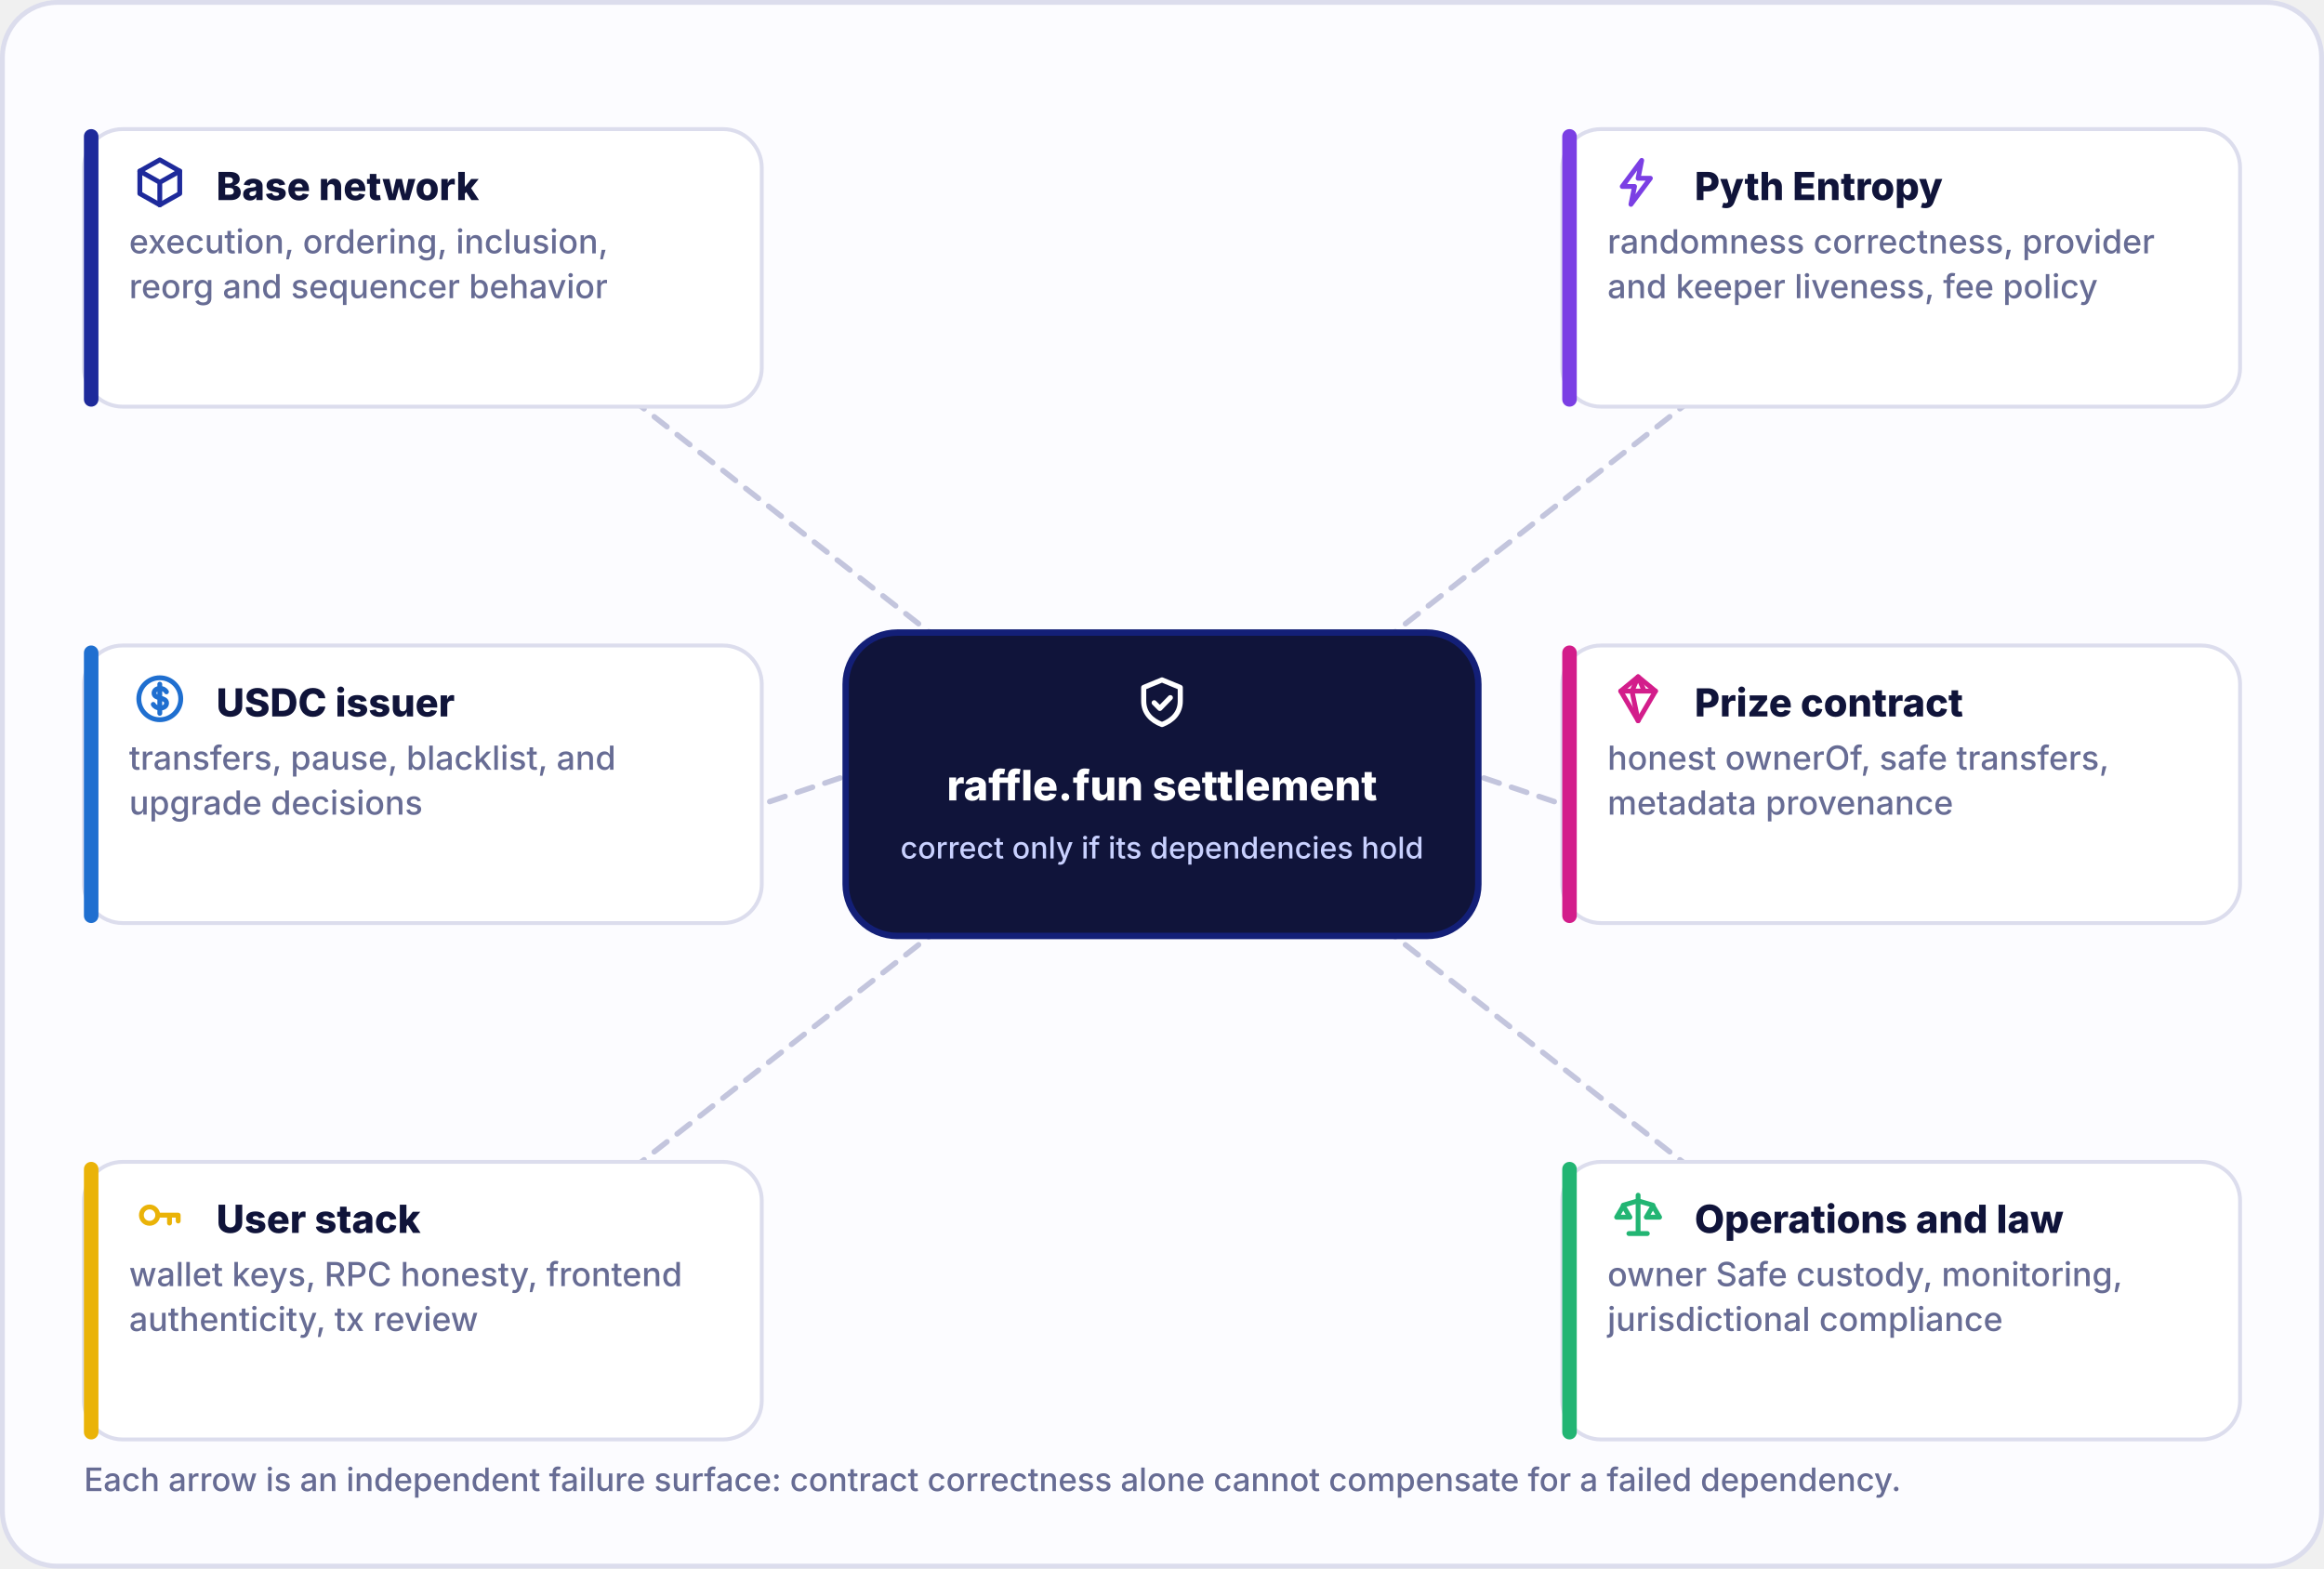
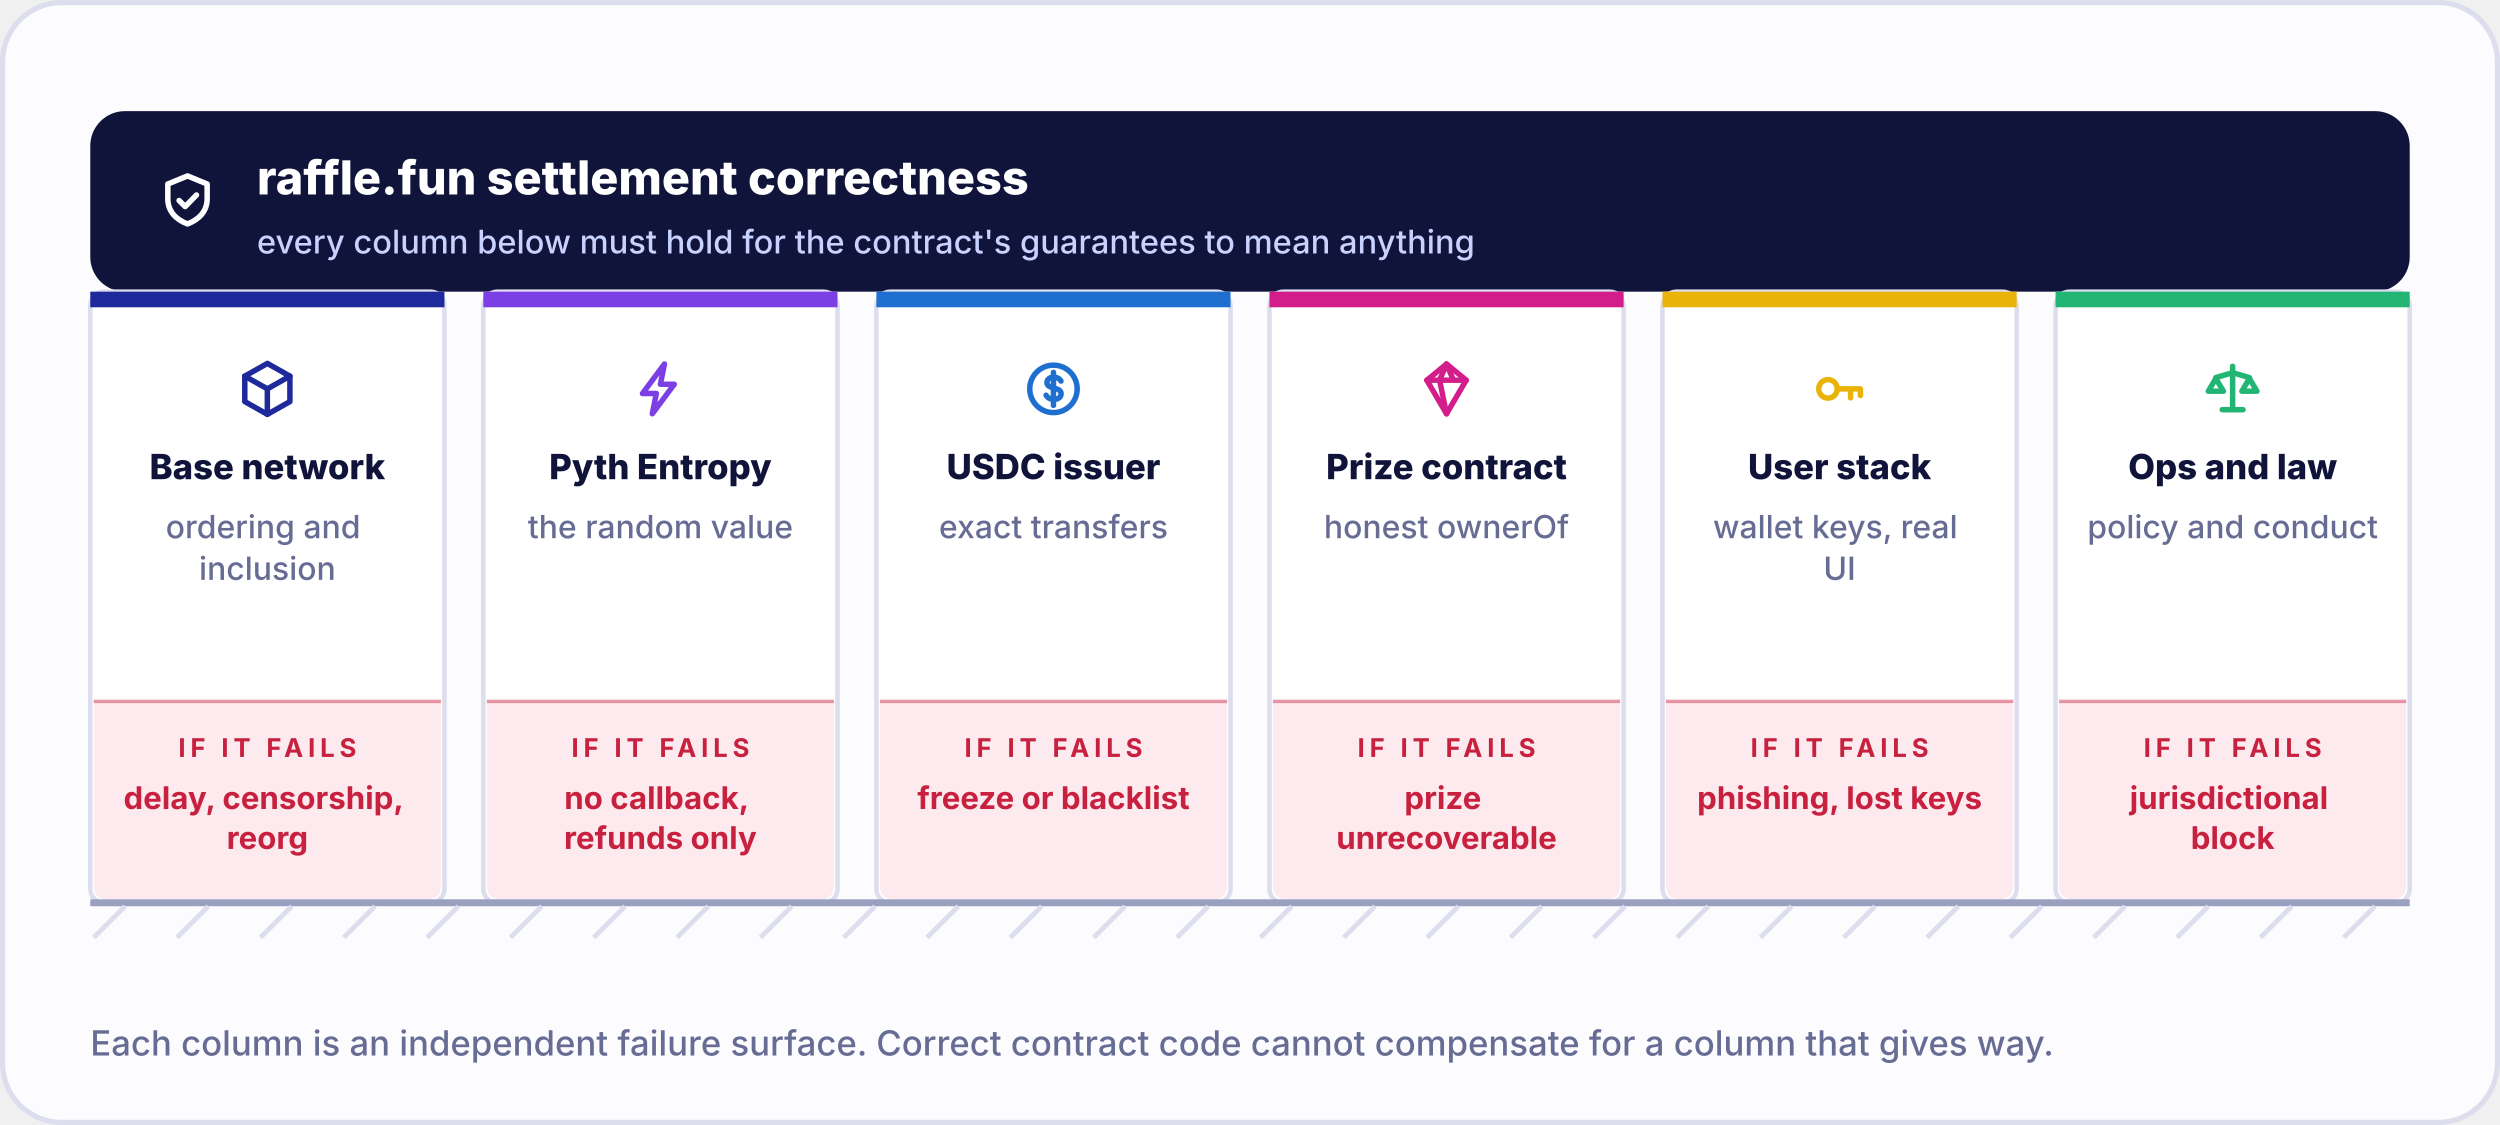
- <svg xmlns="http://www.w3.org/2000/svg" role="img" aria-labelledby="f20-title f20-desc" viewBox="0 0 720 486" font-family="Inter,'Helvetica Neue',Arial,sans-serif">
-   <defs>
-     <marker id="f20mc3c5dd" viewBox="0 0 10 10" refX="8.4" refY="5" markerWidth="6.4" markerHeight="6.4" orient="auto-start-reverse">
-       <path d="M 0 0.6 L 9.4 5 L 0 9.4 z" fill="#c3c5dd" />
-     </marker>
-   </defs>
-   <rect x="0.75" y="0.75" width="718.5" height="484.5" rx="17" fill="#fcfcff" stroke="#dcdded" stroke-width="1.5" />
-   <line x1="320" y1="221" x2="177" y2="109" stroke="#c3c5dd" stroke-width="1.7" stroke-linecap="round" stroke-dasharray="5 4" marker-end="url(#f20mc3c5dd)" />
-   <line x1="400" y1="221" x2="543" y2="109" stroke="#c3c5dd" stroke-width="1.7" stroke-linecap="round" stroke-dasharray="5 4" marker-end="url(#f20mc3c5dd)" />
-   <line x1="320" y1="221" x2="177" y2="269" stroke="#c3c5dd" stroke-width="1.7" stroke-linecap="round" stroke-dasharray="5 4" marker-end="url(#f20mc3c5dd)" />
-   <line x1="400" y1="221" x2="543" y2="269" stroke="#c3c5dd" stroke-width="1.7" stroke-linecap="round" stroke-dasharray="5 4" marker-end="url(#f20mc3c5dd)" />
-   <line x1="320" y1="265" x2="177" y2="377" stroke="#c3c5dd" stroke-width="1.7" stroke-linecap="round" stroke-dasharray="5 4" marker-end="url(#f20mc3c5dd)" />
-   <line x1="400" y1="265" x2="543" y2="377" stroke="#c3c5dd" stroke-width="1.7" stroke-linecap="round" stroke-dasharray="5 4" marker-end="url(#f20mc3c5dd)" />
-   <rect x="262" y="196" width="196" height="94" rx="16" fill="#10143a" stroke="#131f77" stroke-width="2" />
-   <g transform="translate(350 208) scale(0.833)" stroke="#ffffff" fill="none" stroke-width="1.9" stroke-linecap="round" stroke-linejoin="round" color="#ffffff">
+ <svg xmlns="http://www.w3.org/2000/svg" role="img" aria-labelledby="f20-title f20-desc" viewBox="0 0 720 324" font-family="Inter,'Helvetica Neue',Arial,sans-serif">
+   <defs />
+   <rect x="0.75" y="0.75" width="718.5" height="322.5" rx="17" fill="#fcfcff" stroke="#dcdded" stroke-width="1.5" />
+   <rect x="26" y="32" width="668" height="52" rx="10" fill="#10143a" />
+   <g transform="translate(44 48) scale(0.833)" stroke="#ffffff" fill="none" stroke-width="1.9" stroke-linecap="round" stroke-linejoin="round" color="#ffffff">
    <path d="M12 3.2 18.8 6v5.1c0 4.3-2.8 7.2-6.8 8.7-4-1.5-6.8-4.4-6.8-8.7V6Z" />
    <path d="m9.1 11.7 2.1 2.1 3.9-4" />
  </g>
-   <text x="360" y="248" text-anchor="middle" font-family="Nunito,Inter,'Helvetica Neue',Arial,sans-serif" font-size="13" font-weight="800" fill="#ffffff">raffle.fun settlement</text>
-   <text x="360" y="266" text-anchor="middle" font-family="Inter,'Helvetica Neue',Arial,sans-serif" font-size="9.3" font-weight="550" fill="#c9d1ff">correct only if its dependencies hold</text>
-   <rect x="26" y="40" width="210" height="86" rx="12" fill="#ffffff" stroke="#dcdded" stroke-width="1.2" />
-   <rect x="26" y="40" width="4.5" height="86" rx="2.25" fill="#1e2a9b" />
-   <g transform="translate(40 47) scale(0.792)" stroke="#1e2a9b" fill="none" stroke-width="1.9" stroke-linecap="round" stroke-linejoin="round" color="#1e2a9b">
+   <text x="74" y="56" text-anchor="start" font-family="Nunito,Inter,'Helvetica Neue',Arial,sans-serif" font-size="13.5" font-weight="800" fill="#ffffff">raffle.fun settlement correctness</text>
+   <text x="74" y="73" text-anchor="start" font-family="Inter,'Helvetica Neue',Arial,sans-serif" font-size="9.4" font-weight="550" fill="#c9d1ff">every column below must hold for the contract's guarantees to mean anything</text>
+   <rect x="26.0" y="84" width="102" height="176" rx="4" fill="#ffffff" stroke="#dcdded" stroke-width="1.3" />
+   <rect x="26.0" y="84" width="102" height="4.5" fill="#1e2a9b" />
+   <g transform="translate(67 102) scale(0.833)" stroke="#1e2a9b" fill="none" stroke-width="1.9" stroke-linecap="round" stroke-linejoin="round" color="#1e2a9b">
    <path d="M12 3.2 19.8 7.6v8.8L12 20.8 4.2 16.4V7.6Z" />
    <path d="M4.2 7.6 12 12l7.8-4.4M12 12v8.8" />
  </g>
-   <text x="67" y="62" text-anchor="start" font-family="Inter,'Helvetica Neue',Arial,sans-serif" font-size="12" font-weight="760" fill="#10143a">Base network</text>
-   <text x="40" y="78.5" text-anchor="start" font-family="Inter,'Helvetica Neue',Arial,sans-serif" font-size="10.3" font-weight="500" fill="#676c94">
-     <tspan x="40" dy="0">execution, ordering, inclusion,</tspan>
-     <tspan x="40" dy="13.9">reorg and sequencer behavior</tspan>
+   <text x="77" y="138" text-anchor="middle" font-family="Inter,'Helvetica Neue',Arial,sans-serif" font-size="10" font-weight="780" fill="#10143a">
+     <tspan x="77" dy="0">Base network</tspan>
  </text>
-   <rect x="484" y="40" width="210" height="86" rx="12" fill="#ffffff" stroke="#dcdded" stroke-width="1.2" />
-   <rect x="484" y="40" width="4.5" height="86" rx="2.25" fill="#7b3fe4" />
-   <g transform="translate(498 47) scale(0.792)" stroke="#7b3fe4" fill="none" stroke-width="1.9" stroke-linecap="round" stroke-linejoin="round" color="#7b3fe4">
+   <text x="77" y="155" text-anchor="middle" font-family="Inter,'Helvetica Neue',Arial,sans-serif" font-size="9.2" font-weight="550" fill="#676c94">
+     <tspan x="77" dy="0">ordering and</tspan>
+     <tspan x="77" dy="12">inclusion</tspan>
+   </text>
+   <path d="M 27.0 202 H 127.0 V 255 Q 127.0 259 123.0 259 H 31.0 Q 27.0 259 27.0 255 Z" fill="#fdeaee" />
+   <line x1="27.0" y1="202" x2="127.0" y2="202" stroke="#c8213f" stroke-width="1" opacity="0.45" />
+   <text x="77" y="218" text-anchor="middle" font-family="Inter,'Helvetica Neue',Arial,sans-serif" font-size="7.4" font-weight="750" letter-spacing="1.4" fill="#c8213f">IF IT FAILS</text>
+   <text x="77" y="233" text-anchor="middle" font-family="Inter,'Helvetica Neue',Arial,sans-serif" font-size="9" font-weight="650" fill="#c8213f">
+     <tspan x="77" dy="0">delay, censorship,</tspan>
+     <tspan x="77" dy="11.5">reorg</tspan>
+   </text>
+   <rect x="139.2" y="84" width="102" height="176" rx="4" fill="#ffffff" stroke="#dcdded" stroke-width="1.3" />
+   <rect x="139.2" y="84" width="102" height="4.5" fill="#7b3fe4" />
+   <g transform="translate(180.2 102) scale(0.833)" stroke="#7b3fe4" fill="none" stroke-width="1.9" stroke-linecap="round" stroke-linejoin="round" color="#7b3fe4">
    <path d="M13.4 3.4 5.8 13.6h4.8l-1.4 7 7.6-10.2H12Z" />
  </g>
-   <text x="525" y="62" text-anchor="start" font-family="Inter,'Helvetica Neue',Arial,sans-serif" font-size="12" font-weight="760" fill="#10143a">Pyth Entropy</text>
-   <text x="498" y="78.5" text-anchor="start" font-family="Inter,'Helvetica Neue',Arial,sans-serif" font-size="10.3" font-weight="500" fill="#676c94">
-     <tspan x="498" dy="0">randomness correctness, provider</tspan>
-     <tspan x="498" dy="13.9">and keeper liveness, fee policy</tspan>
+   <text x="190.2" y="138" text-anchor="middle" font-family="Inter,'Helvetica Neue',Arial,sans-serif" font-size="10" font-weight="780" fill="#10143a">
+     <tspan x="190.2" dy="0">Pyth Entropy</tspan>
  </text>
-   <rect x="26" y="200" width="210" height="86" rx="12" fill="#ffffff" stroke="#dcdded" stroke-width="1.2" />
-   <rect x="26" y="200" width="4.5" height="86" rx="2.25" fill="#1f6fd0" />
-   <g transform="translate(40 207) scale(0.792)" stroke="#1f6fd0" fill="none" stroke-width="1.9" stroke-linecap="round" stroke-linejoin="round" color="#1f6fd0">
+   <text x="190.2" y="155" text-anchor="middle" font-family="Inter,'Helvetica Neue',Arial,sans-serif" font-size="9.2" font-weight="550" fill="#676c94">
+     <tspan x="190.2" dy="0">the random value</tspan>
+   </text>
+   <path d="M 140.2 202 H 240.2 V 255 Q 240.2 259 236.2 259 H 144.2 Q 140.2 259 140.2 255 Z" fill="#fdeaee" />
+   <line x1="140.2" y1="202" x2="240.2" y2="202" stroke="#c8213f" stroke-width="1" opacity="0.45" />
+   <text x="190.2" y="218" text-anchor="middle" font-family="Inter,'Helvetica Neue',Arial,sans-serif" font-size="7.4" font-weight="750" letter-spacing="1.4" fill="#c8213f">IF IT FAILS</text>
+   <text x="190.2" y="233" text-anchor="middle" font-family="Inter,'Helvetica Neue',Arial,sans-serif" font-size="9" font-weight="650" fill="#c8213f">
+     <tspan x="190.2" dy="0">no callback,</tspan>
+     <tspan x="190.2" dy="11.5">refunds only</tspan>
+   </text>
+   <rect x="252.4" y="84" width="102" height="176" rx="4" fill="#ffffff" stroke="#dcdded" stroke-width="1.3" />
+   <rect x="252.4" y="84" width="102" height="4.5" fill="#1f6fd0" />
+   <g transform="translate(293.4 102) scale(0.833)" stroke="#1f6fd0" fill="none" stroke-width="1.9" stroke-linecap="round" stroke-linejoin="round" color="#1f6fd0">
    <circle cx="12" cy="12" r="8.2" />
    <path d="M14.6 9.3c-.55-.95-1.5-1.35-2.5-1.35-1.3 0-2.35.7-2.35 1.85 0 2.5 4.9 1.35 4.9 3.9 0 1.25-1.15 1.95-2.55 1.95-1.1 0-2.1-.5-2.65-1.45M12 6.3v11.4" />
  </g>
-   <text x="67" y="222" text-anchor="start" font-family="Inter,'Helvetica Neue',Arial,sans-serif" font-size="12" font-weight="760" fill="#10143a">USDC issuer</text>
-   <text x="40" y="238.5" text-anchor="start" font-family="Inter,'Helvetica Neue',Arial,sans-serif" font-size="10.3" font-weight="500" fill="#676c94">
-     <tspan x="40" dy="0">transfers, pause, blacklist, and</tspan>
-     <tspan x="40" dy="13.9">upgrade decisions</tspan>
+   <text x="303.4" y="138" text-anchor="middle" font-family="Inter,'Helvetica Neue',Arial,sans-serif" font-size="10" font-weight="780" fill="#10143a">
+     <tspan x="303.4" dy="0">USDC issuer</tspan>
  </text>
-   <rect x="484" y="200" width="210" height="86" rx="12" fill="#ffffff" stroke="#dcdded" stroke-width="1.2" />
-   <rect x="484" y="200" width="4.5" height="86" rx="2.25" fill="#d31d8b" />
-   <g transform="translate(498 207) scale(0.792)" stroke="#d31d8b" fill="none" stroke-width="1.9" stroke-linecap="round" stroke-linejoin="round" color="#d31d8b">
+   <text x="303.4" y="155" text-anchor="middle" font-family="Inter,'Helvetica Neue',Arial,sans-serif" font-size="9.2" font-weight="550" fill="#676c94">
+     <tspan x="303.4" dy="0">exact transfers</tspan>
+   </text>
+   <path d="M 253.4 202 H 353.4 V 255 Q 353.4 259 349.4 259 H 257.4 Q 253.4 259 253.4 255 Z" fill="#fdeaee" />
+   <line x1="253.4" y1="202" x2="353.4" y2="202" stroke="#c8213f" stroke-width="1" opacity="0.45" />
+   <text x="303.4" y="218" text-anchor="middle" font-family="Inter,'Helvetica Neue',Arial,sans-serif" font-size="7.4" font-weight="750" letter-spacing="1.4" fill="#c8213f">IF IT FAILS</text>
+   <text x="303.4" y="233" text-anchor="middle" font-family="Inter,'Helvetica Neue',Arial,sans-serif" font-size="9" font-weight="650" fill="#c8213f">
+     <tspan x="303.4" dy="0">freeze or blacklist</tspan>
+   </text>
+   <rect x="365.6" y="84" width="102" height="176" rx="4" fill="#ffffff" stroke="#dcdded" stroke-width="1.3" />
+   <rect x="365.6" y="84" width="102" height="4.5" fill="#d31d8b" />
+   <g transform="translate(406.6 102) scale(0.833)" stroke="#d31d8b" fill="none" stroke-width="1.9" stroke-linecap="round" stroke-linejoin="round" color="#d31d8b">
    <path d="M12 3.4 18.8 9 12 20.6 5.2 9 Z" />
    <path d="M5.2 9h13.6M12 3.4 9.6 9l2.4 11.6M12 3.4 14.4 9" />
  </g>
-   <text x="525" y="222" text-anchor="start" font-family="Inter,'Helvetica Neue',Arial,sans-serif" font-size="12" font-weight="760" fill="#10143a">Prize contract</text>
-   <text x="498" y="238.5" text-anchor="start" font-family="Inter,'Helvetica Neue',Arial,sans-serif" font-size="10.3" font-weight="500" fill="#676c94">
-     <tspan x="498" dy="0">honest ownerOf, safe transfers,</tspan>
-     <tspan x="498" dy="13.9">metadata provenance</tspan>
+   <text x="416.6" y="138" text-anchor="middle" font-family="Inter,'Helvetica Neue',Arial,sans-serif" font-size="10" font-weight="780" fill="#10143a">
+     <tspan x="416.6" dy="0">Prize contract</tspan>
  </text>
-   <rect x="26" y="360" width="210" height="86" rx="12" fill="#ffffff" stroke="#dcdded" stroke-width="1.2" />
-   <rect x="26" y="360" width="4.5" height="86" rx="2.25" fill="#eab308" />
-   <g transform="translate(40 367) scale(0.792)" stroke="#eab308" fill="none" stroke-width="1.9" stroke-linecap="round" stroke-linejoin="round" color="#eab308">
+   <text x="416.6" y="155" text-anchor="middle" font-family="Inter,'Helvetica Neue',Arial,sans-serif" font-size="9.2" font-weight="550" fill="#676c94">
+     <tspan x="416.6" dy="0">honest ownerOf</tspan>
+   </text>
+   <path d="M 366.6 202 H 466.6 V 255 Q 466.6 259 462.6 259 H 370.6 Q 366.6 259 366.6 255 Z" fill="#fdeaee" />
+   <line x1="366.6" y1="202" x2="466.6" y2="202" stroke="#c8213f" stroke-width="1" opacity="0.45" />
+   <text x="416.6" y="218" text-anchor="middle" font-family="Inter,'Helvetica Neue',Arial,sans-serif" font-size="7.4" font-weight="750" letter-spacing="1.4" fill="#c8213f">IF IT FAILS</text>
+   <text x="416.6" y="233" text-anchor="middle" font-family="Inter,'Helvetica Neue',Arial,sans-serif" font-size="9" font-weight="650" fill="#c8213f">
+     <tspan x="416.6" dy="0">prize</tspan>
+     <tspan x="416.6" dy="11.5">unrecoverable</tspan>
+   </text>
+   <rect x="478.8" y="84" width="102" height="176" rx="4" fill="#ffffff" stroke="#dcdded" stroke-width="1.3" />
+   <rect x="478.8" y="84" width="102" height="4.5" fill="#eab308" />
+   <g transform="translate(519.8 102) scale(0.833)" stroke="#eab308" fill="none" stroke-width="1.9" stroke-linecap="round" stroke-linejoin="round" color="#eab308">
    <circle cx="8" cy="12" r="3.2" />
    <path d="M11.2 12h8m-3.4 0v3.1m3.4-3.1v2.3" />
  </g>
-   <text x="67" y="382" text-anchor="start" font-family="Inter,'Helvetica Neue',Arial,sans-serif" font-size="12" font-weight="760" fill="#10143a">User stack</text>
-   <text x="40" y="398.5" text-anchor="start" font-family="Inter,'Helvetica Neue',Arial,sans-serif" font-size="10.3" font-weight="500" fill="#676c94">
-     <tspan x="40" dy="0">wallet keys, RPC honesty, frontend</tspan>
-     <tspan x="40" dy="13.9">authenticity, tx review</tspan>
+   <text x="529.8" y="138" text-anchor="middle" font-family="Inter,'Helvetica Neue',Arial,sans-serif" font-size="10" font-weight="780" fill="#10143a">
+     <tspan x="529.8" dy="0">User stack</tspan>
  </text>
-   <rect x="484" y="360" width="210" height="86" rx="12" fill="#ffffff" stroke="#dcdded" stroke-width="1.2" />
-   <rect x="484" y="360" width="4.5" height="86" rx="2.25" fill="#22b573" />
-   <g transform="translate(498 367) scale(0.792)" stroke="#22b573" fill="none" stroke-width="1.9" stroke-linecap="round" stroke-linejoin="round" color="#22b573">
+   <text x="529.8" y="155" text-anchor="middle" font-family="Inter,'Helvetica Neue',Arial,sans-serif" font-size="9.2" font-weight="550" fill="#676c94">
+     <tspan x="529.8" dy="0">wallet keys, real</tspan>
+     <tspan x="529.8" dy="12">UI</tspan>
+   </text>
+   <path d="M 479.8 202 H 579.8 V 255 Q 579.8 259 575.8 259 H 483.8 Q 479.8 259 479.8 255 Z" fill="#fdeaee" />
+   <line x1="479.8" y1="202" x2="579.8" y2="202" stroke="#c8213f" stroke-width="1" opacity="0.45" />
+   <text x="529.8" y="218" text-anchor="middle" font-family="Inter,'Helvetica Neue',Arial,sans-serif" font-size="7.4" font-weight="750" letter-spacing="1.4" fill="#c8213f">IF IT FAILS</text>
+   <text x="529.8" y="233" text-anchor="middle" font-family="Inter,'Helvetica Neue',Arial,sans-serif" font-size="9" font-weight="650" fill="#c8213f">
+     <tspan x="529.8" dy="0">phishing, lost keys</tspan>
+   </text>
+   <rect x="592.0" y="84" width="102" height="176" rx="4" fill="#ffffff" stroke="#dcdded" stroke-width="1.3" />
+   <rect x="592.0" y="84" width="102" height="4.5" fill="#22b573" />
+   <g transform="translate(633 102) scale(0.833)" stroke="#22b573" fill="none" stroke-width="1.9" stroke-linecap="round" stroke-linejoin="round" color="#22b573">
    <path d="M12 4.2v15M8.4 19.2h7.2M12 6.4 6.2 8.1m5.8-1.7 5.8 1.7" />
    <path d="M3.6 12.8h5.2L6.2 8.4Zm11.6 0h5.2l-2.6-4.4Z" />
  </g>
-   <text x="525" y="382" text-anchor="start" font-family="Inter,'Helvetica Neue',Arial,sans-serif" font-size="12" font-weight="760" fill="#10143a">Operations and law</text>
-   <text x="498" y="398.5" text-anchor="start" font-family="Inter,'Helvetica Neue',Arial,sans-serif" font-size="10.3" font-weight="500" fill="#676c94">
-     <tspan x="498" dy="0">owner Safe custody, monitoring,</tspan>
-     <tspan x="498" dy="13.9">jurisdictional compliance</tspan>
+   <text x="643" y="138" text-anchor="middle" font-family="Inter,'Helvetica Neue',Arial,sans-serif" font-size="10" font-weight="780" fill="#10143a">
+     <tspan x="643" dy="0">Ops and law</tspan>
  </text>
-   <text x="26" y="462" text-anchor="start" font-family="Inter,'Helvetica Neue',Arial,sans-serif" font-size="10" font-weight="550" fill="#676c94">Each arrow is an independent failure surface: contract correctness alone cannot compensate for a failed dependency.</text>
+   <text x="643" y="155" text-anchor="middle" font-family="Inter,'Helvetica Neue',Arial,sans-serif" font-size="9.2" font-weight="550" fill="#676c94">
+     <tspan x="643" dy="0">policy and conduct</tspan>
+   </text>
+   <path d="M 593.0 202 H 693.0 V 255 Q 693.0 259 689.0 259 H 597.0 Q 593.0 259 593.0 255 Z" fill="#fdeaee" />
+   <line x1="593.0" y1="202" x2="693.0" y2="202" stroke="#c8213f" stroke-width="1" opacity="0.45" />
+   <text x="643" y="218" text-anchor="middle" font-family="Inter,'Helvetica Neue',Arial,sans-serif" font-size="7.4" font-weight="750" letter-spacing="1.4" fill="#c8213f">IF IT FAILS</text>
+   <text x="643" y="233" text-anchor="middle" font-family="Inter,'Helvetica Neue',Arial,sans-serif" font-size="9" font-weight="650" fill="#c8213f">
+     <tspan x="643" dy="0">jurisdictional</tspan>
+     <tspan x="643" dy="11.5">block</tspan>
+   </text>
+   <line x1="26" y1="260" x2="694" y2="260" stroke="#9aa0c0" stroke-width="2" />
+   <line x1="36" y1="261" x2="27" y2="270" stroke="#dcdded" stroke-width="1.4" />
+   <line x1="60" y1="261" x2="51" y2="270" stroke="#dcdded" stroke-width="1.4" />
+   <line x1="84" y1="261" x2="75" y2="270" stroke="#dcdded" stroke-width="1.4" />
+   <line x1="108" y1="261" x2="99" y2="270" stroke="#dcdded" stroke-width="1.4" />
+   <line x1="132" y1="261" x2="123" y2="270" stroke="#dcdded" stroke-width="1.4" />
+   <line x1="156" y1="261" x2="147" y2="270" stroke="#dcdded" stroke-width="1.4" />
+   <line x1="180" y1="261" x2="171" y2="270" stroke="#dcdded" stroke-width="1.4" />
+   <line x1="204" y1="261" x2="195" y2="270" stroke="#dcdded" stroke-width="1.4" />
+   <line x1="228" y1="261" x2="219" y2="270" stroke="#dcdded" stroke-width="1.4" />
+   <line x1="252" y1="261" x2="243" y2="270" stroke="#dcdded" stroke-width="1.4" />
+   <line x1="276" y1="261" x2="267" y2="270" stroke="#dcdded" stroke-width="1.4" />
+   <line x1="300" y1="261" x2="291" y2="270" stroke="#dcdded" stroke-width="1.4" />
+   <line x1="324" y1="261" x2="315" y2="270" stroke="#dcdded" stroke-width="1.4" />
+   <line x1="348" y1="261" x2="339" y2="270" stroke="#dcdded" stroke-width="1.4" />
+   <line x1="372" y1="261" x2="363" y2="270" stroke="#dcdded" stroke-width="1.4" />
+   <line x1="396" y1="261" x2="387" y2="270" stroke="#dcdded" stroke-width="1.4" />
+   <line x1="420" y1="261" x2="411" y2="270" stroke="#dcdded" stroke-width="1.4" />
+   <line x1="444" y1="261" x2="435" y2="270" stroke="#dcdded" stroke-width="1.4" />
+   <line x1="468" y1="261" x2="459" y2="270" stroke="#dcdded" stroke-width="1.4" />
+   <line x1="492" y1="261" x2="483" y2="270" stroke="#dcdded" stroke-width="1.4" />
+   <line x1="516" y1="261" x2="507" y2="270" stroke="#dcdded" stroke-width="1.4" />
+   <line x1="540" y1="261" x2="531" y2="270" stroke="#dcdded" stroke-width="1.4" />
+   <line x1="564" y1="261" x2="555" y2="270" stroke="#dcdded" stroke-width="1.4" />
+   <line x1="588" y1="261" x2="579" y2="270" stroke="#dcdded" stroke-width="1.4" />
+   <line x1="612" y1="261" x2="603" y2="270" stroke="#dcdded" stroke-width="1.4" />
+   <line x1="636" y1="261" x2="627" y2="270" stroke="#dcdded" stroke-width="1.4" />
+   <line x1="660" y1="261" x2="651" y2="270" stroke="#dcdded" stroke-width="1.4" />
+   <line x1="684" y1="261" x2="675" y2="270" stroke="#dcdded" stroke-width="1.4" />
+   <text x="26" y="304" text-anchor="start" font-family="Inter,'Helvetica Neue',Arial,sans-serif" font-size="10" font-weight="550" fill="#676c94">Each column is an independent failure surface. Correct contract code cannot compensate for a column that gives way.</text>
</svg>
